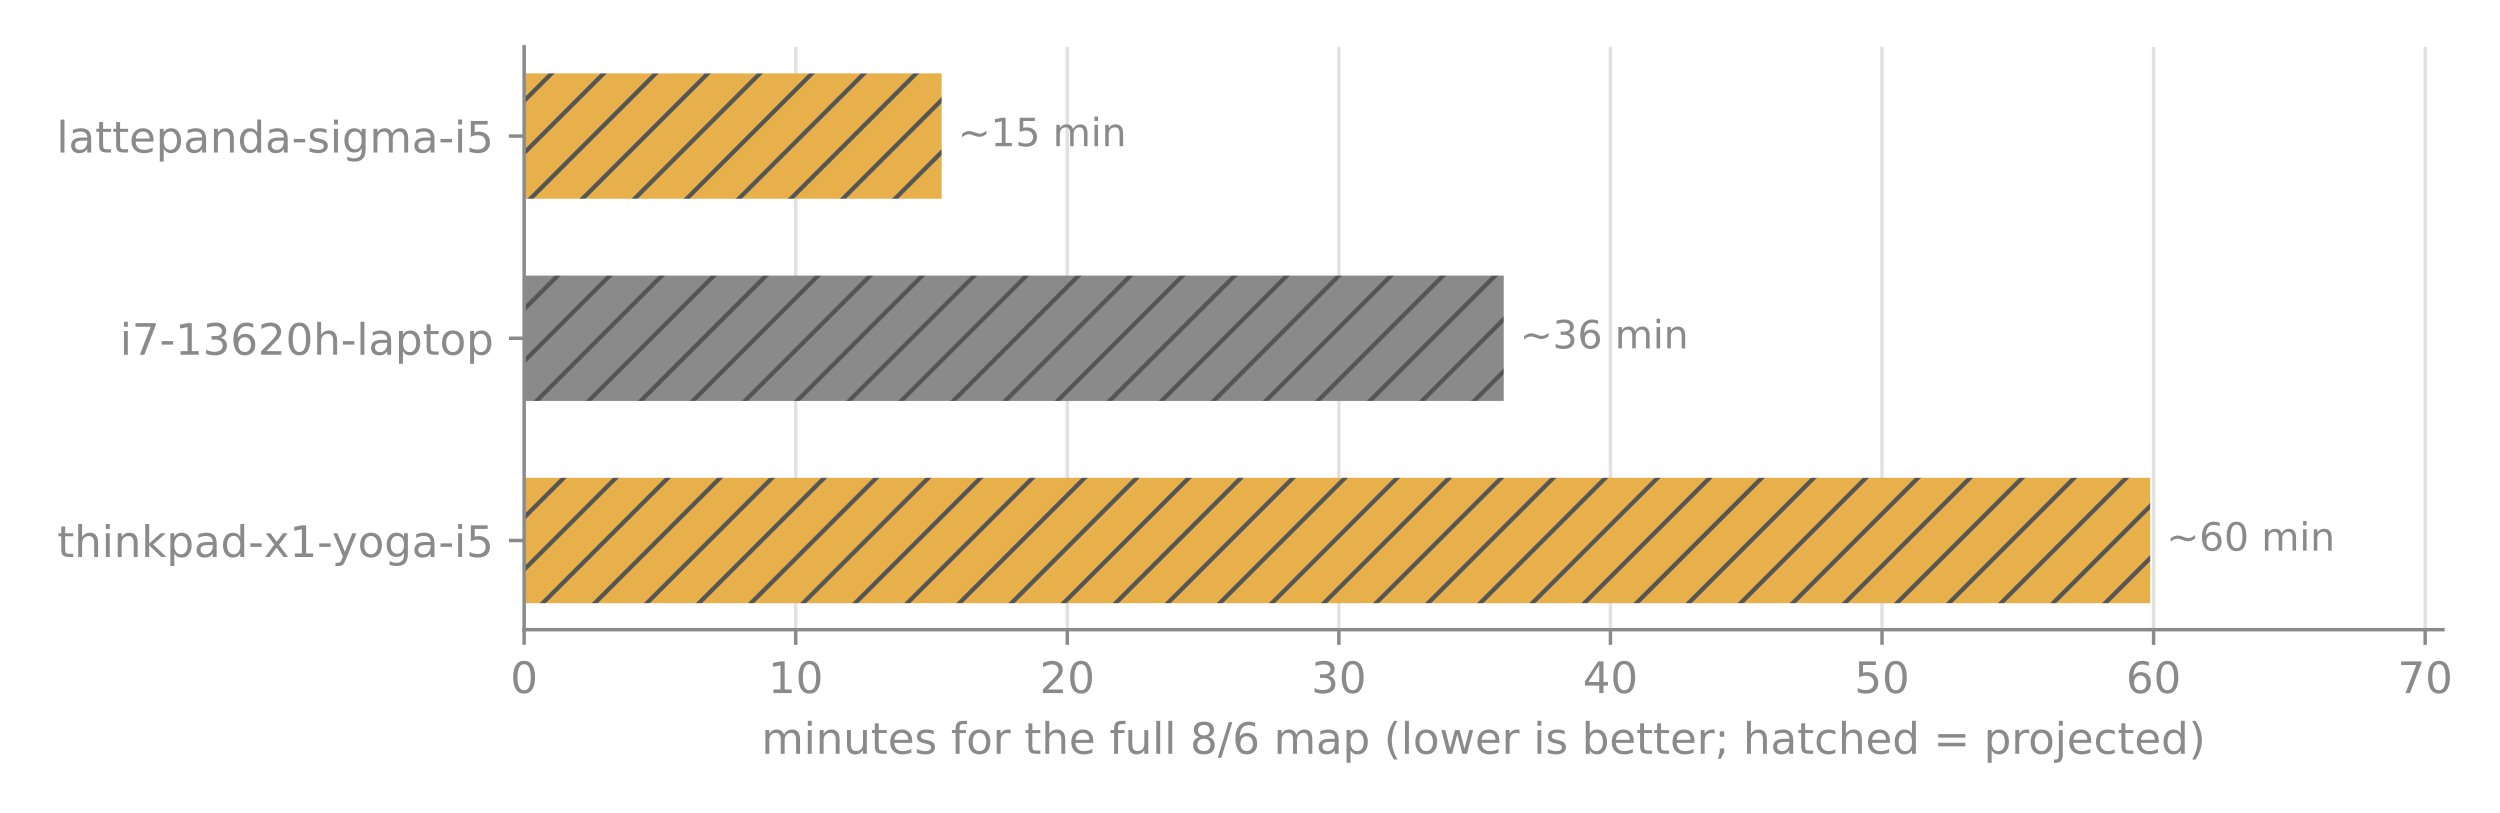
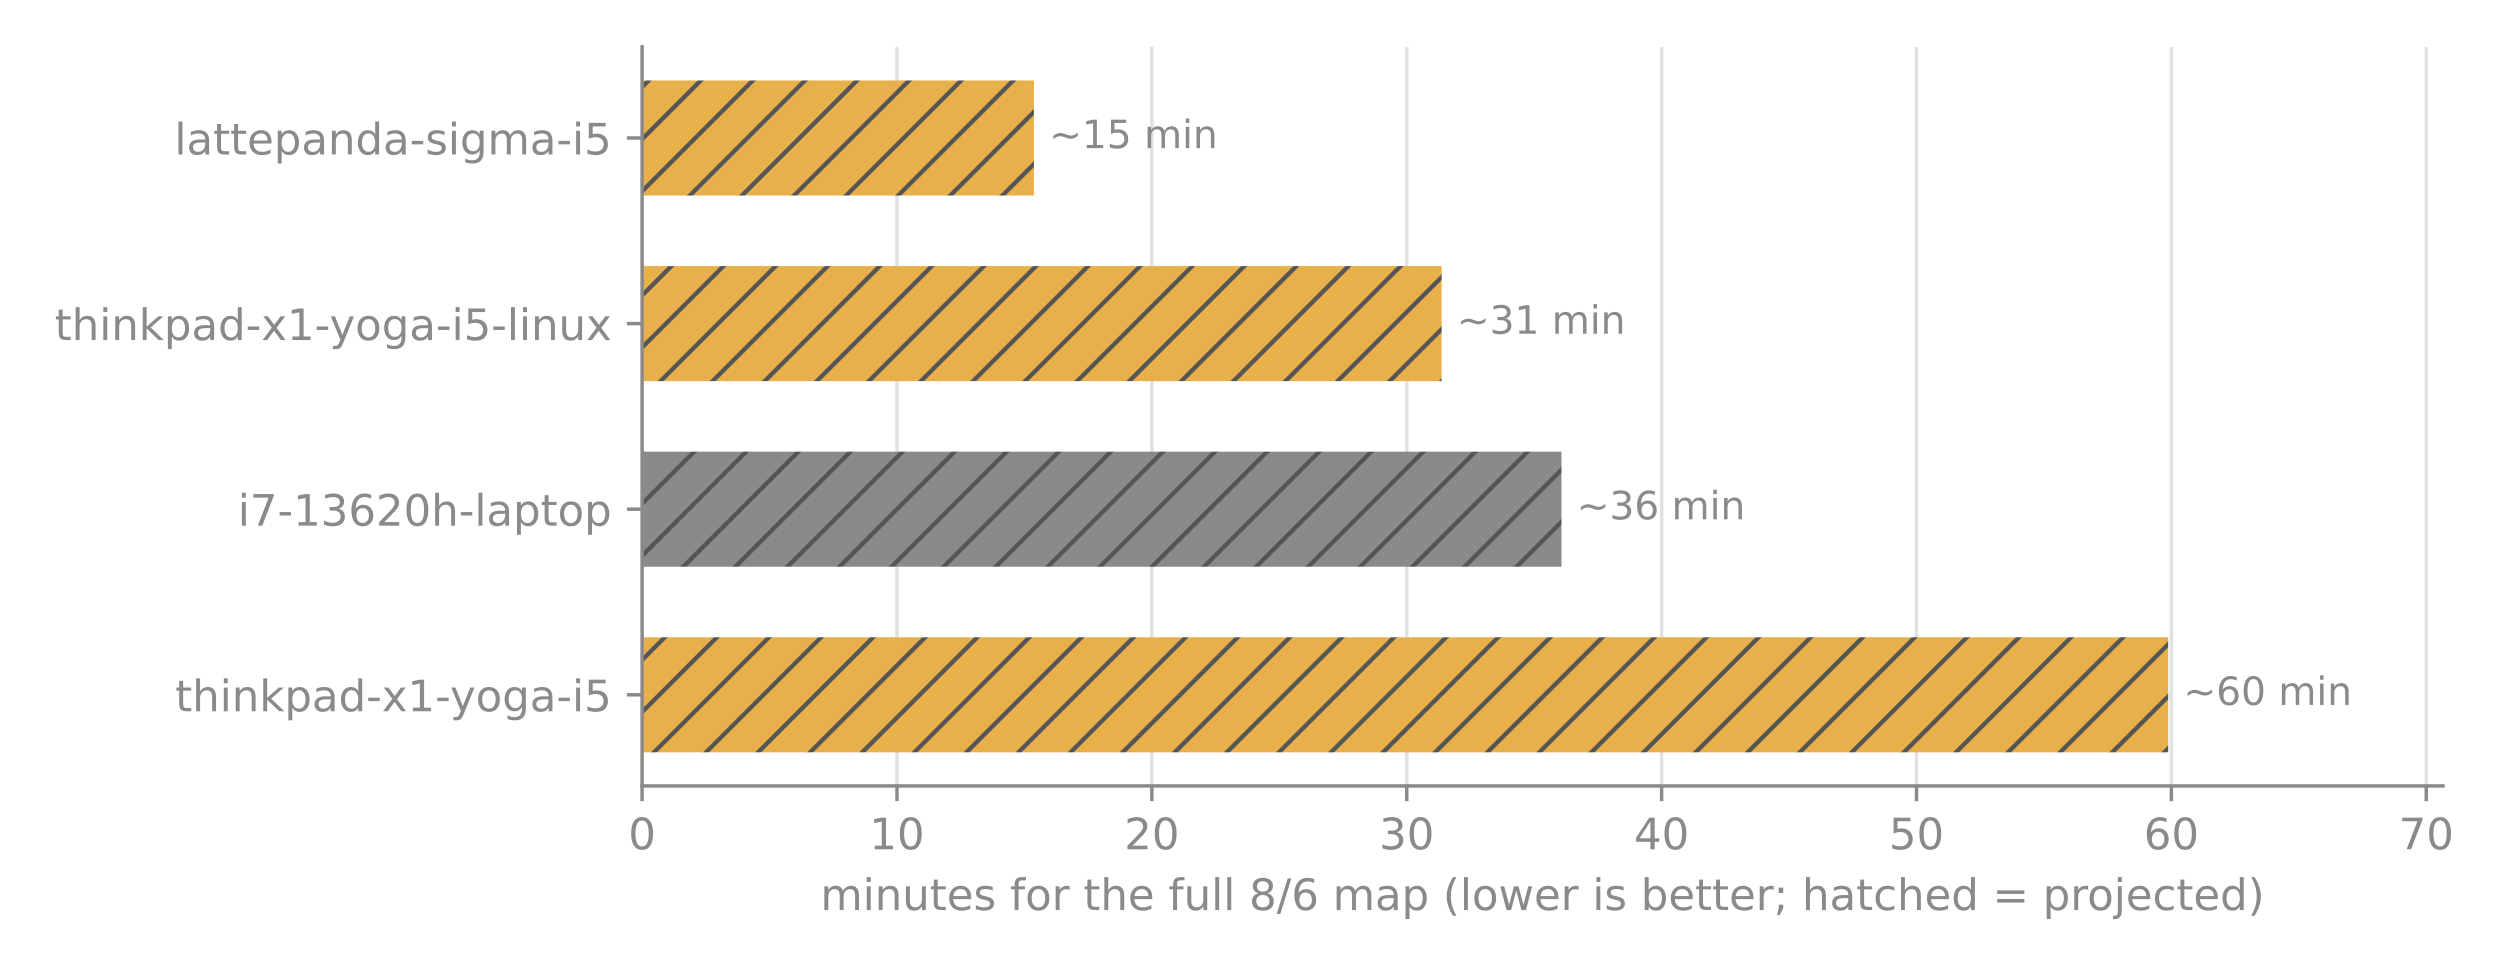
- <svg xmlns="http://www.w3.org/2000/svg" xmlns:xlink="http://www.w3.org/1999/xlink" width="576pt" height="187.2pt" viewBox="0 0 576 187.2" version="1.1">
+ <svg xmlns="http://www.w3.org/2000/svg" xmlns:xlink="http://www.w3.org/1999/xlink" width="576pt" height="223.2pt" viewBox="0 0 576 223.2" version="1.1">
  <defs>
    <style type="text/css">*{stroke-linejoin: round; stroke-linecap: butt}</style>
  </defs>
  <g id="figure_1">
    <g id="patch_1">
-       <path d="M 0 187.2  L 576 187.2  L 576 0  L 0 0  L 0 187.2  z " style="fill: none" />
+       <path d="M 0 223.2  L 576 223.2  L 576 0  L 0 0  L 0 223.2  z " style="fill: none" />
    </g>
    <g id="axes_1">
      <g id="patch_2">
-         <path d="M 120.76 145.078  L 562.849 145.078  L 562.849 10.8  L 120.76 10.8  L 120.76 145.078  z " style="fill: none" />
+         <path d="M 147.94 181.078  L 562.849 181.078  L 562.849 10.8  L 147.94 10.8  L 147.94 181.078  z " style="fill: none" />
      </g>
      <g id="matplotlib.axis_1">
        <g id="xtick_1">
          <g id="line2d_1">
-             <path d="M 120.76 145.078  L 120.76 10.8  " clip-path="url(#peb7537e856)" style="fill: none; stroke: #8a8a8a; stroke-opacity: 0.25; stroke-width: 0.8; stroke-linecap: square" />
+             <path d="M 147.94 181.078  L 147.94 10.8  " clip-path="url(#p9cf09edb08)" style="fill: none; stroke: #8a8a8a; stroke-opacity: 0.25; stroke-width: 0.8; stroke-linecap: square" />
          </g>
          <g id="line2d_2">
            <defs>
              <path id="md200e17246" d="M 0 0  L 0 3.5  " style="stroke: #8a8a8a; stroke-width: 0.8" />
            </defs>
            <g>
-               <use xlink:href="#md200e17246" x="120.76" y="145.078" style="fill: #8a8a8a; stroke: #8a8a8a; stroke-width: 0.8" />
+               <use xlink:href="#md200e17246" x="147.94" y="181.078" style="fill: #8a8a8a; stroke: #8a8a8a; stroke-width: 0.8" />
            </g>
          </g>
          <g id="text_1">
-             <g style="fill: #8a8a8a" transform="translate(117.5787 159.6753) scale(0.1 -0.1)">
+             <g style="fill: #8a8a8a" transform="translate(144.7587 195.6753) scale(0.1 -0.1)">
              <defs>
                <path id="DejaVuSans-13" d="M 2034 4250  Q 1547 4250 1301 3770  Q 1056 3291 1056 2328  Q 1056 1369 1301 889  Q 1547 409 2034 409  Q 2525 409 2770 889  Q 3016 1369 3016 2328  Q 3016 3291 2770 3770  Q 2525 4250 2034 4250  z M 2034 4750  Q 2819 4750 3233 4129  Q 3647 3509 3647 2328  Q 3647 1150 3233 529  Q 2819 -91 2034 -91  Q 1250 -91 836 529  Q 422 1150 422 2328  Q 422 3509 836 4129  Q 1250 4750 2034 4750  z " transform="scale(0.015625)" />
              </defs>
              <use xlink:href="#DejaVuSans-13" />
            </g>
          </g>
        </g>
        <g id="xtick_2">
          <g id="line2d_3">
-             <path d="M 183.331 145.078  L 183.331 10.8  " clip-path="url(#peb7537e856)" style="fill: none; stroke: #8a8a8a; stroke-opacity: 0.25; stroke-width: 0.8; stroke-linecap: square" />
+             <path d="M 206.664 181.078  L 206.664 10.8  " clip-path="url(#p9cf09edb08)" style="fill: none; stroke: #8a8a8a; stroke-opacity: 0.25; stroke-width: 0.8; stroke-linecap: square" />
          </g>
          <g id="line2d_4">
            <g>
-               <use xlink:href="#md200e17246" x="183.331" y="145.078" style="fill: #8a8a8a; stroke: #8a8a8a; stroke-width: 0.8" />
+               <use xlink:href="#md200e17246" x="206.664" y="181.078" style="fill: #8a8a8a; stroke: #8a8a8a; stroke-width: 0.8" />
            </g>
          </g>
          <g id="text_2">
-             <g style="fill: #8a8a8a" transform="translate(176.9689 159.6753) scale(0.1 -0.1)">
+             <g style="fill: #8a8a8a" transform="translate(200.302 195.6753) scale(0.1 -0.1)">
              <defs>
                <path id="DejaVuSans-14" d="M 794 531  L 1825 531  L 1825 4091  L 703 3866  L 703 4441  L 1819 4666  L 2450 4666  L 2450 531  L 3481 531  L 3481 0  L 794 0  L 794 531  z " transform="scale(0.015625)" />
              </defs>
              <use xlink:href="#DejaVuSans-14" />
              <use xlink:href="#DejaVuSans-13" transform="translate(63.625 0)" />
            </g>
          </g>
        </g>
        <g id="xtick_3">
          <g id="line2d_5">
-             <path d="M 245.903 145.078  L 245.903 10.8  " clip-path="url(#peb7537e856)" style="fill: none; stroke: #8a8a8a; stroke-opacity: 0.25; stroke-width: 0.8; stroke-linecap: square" />
+             <path d="M 265.389 181.078  L 265.389 10.8  " clip-path="url(#p9cf09edb08)" style="fill: none; stroke: #8a8a8a; stroke-opacity: 0.25; stroke-width: 0.8; stroke-linecap: square" />
          </g>
          <g id="line2d_6">
            <g>
-               <use xlink:href="#md200e17246" x="245.903" y="145.078" style="fill: #8a8a8a; stroke: #8a8a8a; stroke-width: 0.8" />
+               <use xlink:href="#md200e17246" x="265.389" y="181.078" style="fill: #8a8a8a; stroke: #8a8a8a; stroke-width: 0.8" />
            </g>
          </g>
          <g id="text_3">
-             <g style="fill: #8a8a8a" transform="translate(239.5403 159.6753) scale(0.1 -0.1)">
+             <g style="fill: #8a8a8a" transform="translate(259.0264 195.6753) scale(0.1 -0.1)">
              <defs>
                <path id="DejaVuSans-15" d="M 1228 531  L 3431 531  L 3431 0  L 469 0  L 469 531  Q 828 903 1448 1529  Q 2069 2156 2228 2338  Q 2531 2678 2651 2914  Q 2772 3150 2772 3378  Q 2772 3750 2511 3984  Q 2250 4219 1831 4219  Q 1534 4219 1204 4116  Q 875 4013 500 3803  L 500 4441  Q 881 4594 1212 4672  Q 1544 4750 1819 4750  Q 2544 4750 2975 4387  Q 3406 4025 3406 3419  Q 3406 3131 3298 2873  Q 3191 2616 2906 2266  Q 2828 2175 2409 1742  Q 1991 1309 1228 531  z " transform="scale(0.015625)" />
              </defs>
              <use xlink:href="#DejaVuSans-15" />
              <use xlink:href="#DejaVuSans-13" transform="translate(63.625 0)" />
            </g>
          </g>
        </g>
        <g id="xtick_4">
          <g id="line2d_7">
-             <path d="M 308.474 145.078  L 308.474 10.8  " clip-path="url(#peb7537e856)" style="fill: none; stroke: #8a8a8a; stroke-opacity: 0.25; stroke-width: 0.8; stroke-linecap: square" />
+             <path d="M 324.113 181.078  L 324.113 10.8  " clip-path="url(#p9cf09edb08)" style="fill: none; stroke: #8a8a8a; stroke-opacity: 0.25; stroke-width: 0.8; stroke-linecap: square" />
          </g>
          <g id="line2d_8">
            <g>
-               <use xlink:href="#md200e17246" x="308.474" y="145.078" style="fill: #8a8a8a; stroke: #8a8a8a; stroke-width: 0.8" />
+               <use xlink:href="#md200e17246" x="324.113" y="181.078" style="fill: #8a8a8a; stroke: #8a8a8a; stroke-width: 0.8" />
            </g>
          </g>
          <g id="text_4">
-             <g style="fill: #8a8a8a" transform="translate(302.1117 159.6753) scale(0.1 -0.1)">
+             <g style="fill: #8a8a8a" transform="translate(317.7509 195.6753) scale(0.1 -0.1)">
              <defs>
                <path id="DejaVuSans-16" d="M 2597 2516  Q 3050 2419 3304 2112  Q 3559 1806 3559 1356  Q 3559 666 3084 287  Q 2609 -91 1734 -91  Q 1441 -91 1130 -33  Q 819 25 488 141  L 488 750  Q 750 597 1062 519  Q 1375 441 1716 441  Q 2309 441 2620 675  Q 2931 909 2931 1356  Q 2931 1769 2642 2001  Q 2353 2234 1838 2234  L 1294 2234  L 1294 2753  L 1863 2753  Q 2328 2753 2575 2939  Q 2822 3125 2822 3475  Q 2822 3834 2567 4026  Q 2313 4219 1838 4219  Q 1578 4219 1281 4162  Q 984 4106 628 3988  L 628 4550  Q 988 4650 1302 4700  Q 1616 4750 1894 4750  Q 2613 4750 3031 4423  Q 3450 4097 3450 3541  Q 3450 3153 3228 2886  Q 3006 2619 2597 2516  z " transform="scale(0.015625)" />
              </defs>
              <use xlink:href="#DejaVuSans-16" />
              <use xlink:href="#DejaVuSans-13" transform="translate(63.625 0)" />
            </g>
          </g>
        </g>
        <g id="xtick_5">
          <g id="line2d_9">
-             <path d="M 371.046 145.078  L 371.046 10.8  " clip-path="url(#peb7537e856)" style="fill: none; stroke: #8a8a8a; stroke-opacity: 0.25; stroke-width: 0.8; stroke-linecap: square" />
+             <path d="M 382.838 181.078  L 382.838 10.8  " clip-path="url(#p9cf09edb08)" style="fill: none; stroke: #8a8a8a; stroke-opacity: 0.25; stroke-width: 0.8; stroke-linecap: square" />
          </g>
          <g id="line2d_10">
            <g>
-               <use xlink:href="#md200e17246" x="371.046" y="145.078" style="fill: #8a8a8a; stroke: #8a8a8a; stroke-width: 0.8" />
+               <use xlink:href="#md200e17246" x="382.838" y="181.078" style="fill: #8a8a8a; stroke: #8a8a8a; stroke-width: 0.8" />
            </g>
          </g>
          <g id="text_5">
-             <g style="fill: #8a8a8a" transform="translate(364.6831 159.6753) scale(0.1 -0.1)">
+             <g style="fill: #8a8a8a" transform="translate(376.4754 195.6753) scale(0.1 -0.1)">
              <defs>
                <path id="DejaVuSans-17" d="M 2419 4116  L 825 1625  L 2419 1625  L 2419 4116  z M 2253 4666  L 3047 4666  L 3047 1625  L 3713 1625  L 3713 1100  L 3047 1100  L 3047 0  L 2419 0  L 2419 1100  L 313 1100  L 313 1709  L 2253 4666  z " transform="scale(0.015625)" />
              </defs>
              <use xlink:href="#DejaVuSans-17" />
              <use xlink:href="#DejaVuSans-13" transform="translate(63.625 0)" />
            </g>
          </g>
        </g>
        <g id="xtick_6">
          <g id="line2d_11">
-             <path d="M 433.617 145.078  L 433.617 10.8  " clip-path="url(#peb7537e856)" style="fill: none; stroke: #8a8a8a; stroke-opacity: 0.25; stroke-width: 0.8; stroke-linecap: square" />
+             <path d="M 441.562 181.078  L 441.562 10.8  " clip-path="url(#p9cf09edb08)" style="fill: none; stroke: #8a8a8a; stroke-opacity: 0.25; stroke-width: 0.8; stroke-linecap: square" />
          </g>
          <g id="line2d_12">
            <g>
-               <use xlink:href="#md200e17246" x="433.617" y="145.078" style="fill: #8a8a8a; stroke: #8a8a8a; stroke-width: 0.8" />
+               <use xlink:href="#md200e17246" x="441.562" y="181.078" style="fill: #8a8a8a; stroke: #8a8a8a; stroke-width: 0.8" />
            </g>
          </g>
          <g id="text_6">
-             <g style="fill: #8a8a8a" transform="translate(427.2546 159.6753) scale(0.1 -0.1)">
+             <g style="fill: #8a8a8a" transform="translate(435.1998 195.6753) scale(0.1 -0.1)">
              <defs>
                <path id="DejaVuSans-18" d="M 691 4666  L 3169 4666  L 3169 4134  L 1269 4134  L 1269 2991  Q 1406 3038 1543 3061  Q 1681 3084 1819 3084  Q 2600 3084 3056 2656  Q 3513 2228 3513 1497  Q 3513 744 3044 326  Q 2575 -91 1722 -91  Q 1428 -91 1123 -41  Q 819 9 494 109  L 494 744  Q 775 591 1075 516  Q 1375 441 1709 441  Q 2250 441 2565 725  Q 2881 1009 2881 1497  Q 2881 1984 2565 2268  Q 2250 2553 1709 2553  Q 1456 2553 1204 2497  Q 953 2441 691 2322  L 691 4666  z " transform="scale(0.015625)" />
              </defs>
              <use xlink:href="#DejaVuSans-18" />
              <use xlink:href="#DejaVuSans-13" transform="translate(63.625 0)" />
            </g>
          </g>
        </g>
        <g id="xtick_7">
          <g id="line2d_13">
-             <path d="M 496.188 145.078  L 496.188 10.8  " clip-path="url(#peb7537e856)" style="fill: none; stroke: #8a8a8a; stroke-opacity: 0.25; stroke-width: 0.8; stroke-linecap: square" />
+             <path d="M 500.287 181.078  L 500.287 10.8  " clip-path="url(#p9cf09edb08)" style="fill: none; stroke: #8a8a8a; stroke-opacity: 0.25; stroke-width: 0.8; stroke-linecap: square" />
          </g>
          <g id="line2d_14">
            <g>
-               <use xlink:href="#md200e17246" x="496.188" y="145.078" style="fill: #8a8a8a; stroke: #8a8a8a; stroke-width: 0.8" />
+               <use xlink:href="#md200e17246" x="500.287" y="181.078" style="fill: #8a8a8a; stroke: #8a8a8a; stroke-width: 0.8" />
            </g>
          </g>
          <g id="text_7">
-             <g style="fill: #8a8a8a" transform="translate(489.826 159.6753) scale(0.1 -0.1)">
+             <g style="fill: #8a8a8a" transform="translate(493.9243 195.6753) scale(0.1 -0.1)">
              <defs>
                <path id="DejaVuSans-19" d="M 2113 2584  Q 1688 2584 1439 2293  Q 1191 2003 1191 1497  Q 1191 994 1439 701  Q 1688 409 2113 409  Q 2538 409 2786 701  Q 3034 994 3034 1497  Q 3034 2003 2786 2293  Q 2538 2584 2113 2584  z M 3366 4563  L 3366 3988  Q 3128 4100 2886 4159  Q 2644 4219 2406 4219  Q 1781 4219 1451 3797  Q 1122 3375 1075 2522  Q 1259 2794 1537 2939  Q 1816 3084 2150 3084  Q 2853 3084 3261 2657  Q 3669 2231 3669 1497  Q 3669 778 3244 343  Q 2819 -91 2113 -91  Q 1303 -91 875 529  Q 447 1150 447 2328  Q 447 3434 972 4092  Q 1497 4750 2381 4750  Q 2619 4750 2861 4703  Q 3103 4656 3366 4563  z " transform="scale(0.015625)" />
              </defs>
              <use xlink:href="#DejaVuSans-19" />
              <use xlink:href="#DejaVuSans-13" transform="translate(63.625 0)" />
            </g>
          </g>
        </g>
        <g id="xtick_8">
          <g id="line2d_15">
-             <path d="M 558.76 145.078  L 558.76 10.8  " clip-path="url(#peb7537e856)" style="fill: none; stroke: #8a8a8a; stroke-opacity: 0.25; stroke-width: 0.8; stroke-linecap: square" />
+             <path d="M 559.011 181.078  L 559.011 10.8  " clip-path="url(#p9cf09edb08)" style="fill: none; stroke: #8a8a8a; stroke-opacity: 0.25; stroke-width: 0.8; stroke-linecap: square" />
          </g>
          <g id="line2d_16">
            <g>
-               <use xlink:href="#md200e17246" x="558.76" y="145.078" style="fill: #8a8a8a; stroke: #8a8a8a; stroke-width: 0.8" />
+               <use xlink:href="#md200e17246" x="559.011" y="181.078" style="fill: #8a8a8a; stroke: #8a8a8a; stroke-width: 0.8" />
            </g>
          </g>
          <g id="text_8">
-             <g style="fill: #8a8a8a" transform="translate(552.3974 159.6753) scale(0.1 -0.1)">
+             <g style="fill: #8a8a8a" transform="translate(552.6488 195.6753) scale(0.1 -0.1)">
              <defs>
                <path id="DejaVuSans-1a" d="M 525 4666  L 3525 4666  L 3525 4397  L 1831 0  L 1172 0  L 2766 4134  L 525 4134  L 525 4666  z " transform="scale(0.015625)" />
              </defs>
              <use xlink:href="#DejaVuSans-1a" />
              <use xlink:href="#DejaVuSans-13" transform="translate(63.625 0)" />
            </g>
          </g>
        </g>
        <g id="text_9">
-           <g style="fill: #8a8a8a" transform="translate(175.4348 173.6761) scale(0.1 -0.1)">
+           <g style="fill: #8a8a8a" transform="translate(189.0248 209.6761) scale(0.1 -0.1)">
            <defs>
              <path id="DejaVuSans-50" d="M 3328 2828  Q 3544 3216 3844 3400  Q 4144 3584 4550 3584  Q 5097 3584 5394 3201  Q 5691 2819 5691 2113  L 5691 0  L 5113 0  L 5113 2094  Q 5113 2597 4934 2840  Q 4756 3084 4391 3084  Q 3944 3084 3684 2787  Q 3425 2491 3425 1978  L 3425 0  L 2847 0  L 2847 2094  Q 2847 2600 2669 2842  Q 2491 3084 2119 3084  Q 1678 3084 1418 2786  Q 1159 2488 1159 1978  L 1159 0  L 581 0  L 581 3500  L 1159 3500  L 1159 2956  Q 1356 3278 1631 3431  Q 1906 3584 2284 3584  Q 2666 3584 2933 3390  Q 3200 3197 3328 2828  z " transform="scale(0.015625)" />
              <path id="DejaVuSans-4c" d="M 603 3500  L 1178 3500  L 1178 0  L 603 0  L 603 3500  z M 603 4863  L 1178 4863  L 1178 4134  L 603 4134  L 603 4863  z " transform="scale(0.015625)" />
              <path id="DejaVuSans-51" d="M 3513 2113  L 3513 0  L 2938 0  L 2938 2094  Q 2938 2591 2744 2837  Q 2550 3084 2163 3084  Q 1697 3084 1428 2787  Q 1159 2491 1159 1978  L 1159 0  L 581 0  L 581 3500  L 1159 3500  L 1159 2956  Q 1366 3272 1645 3428  Q 1925 3584 2291 3584  Q 2894 3584 3203 3211  Q 3513 2838 3513 2113  z " transform="scale(0.015625)" />
              <path id="DejaVuSans-58" d="M 544 1381  L 544 3500  L 1119 3500  L 1119 1403  Q 1119 906 1312 657  Q 1506 409 1894 409  Q 2359 409 2629 706  Q 2900 1003 2900 1516  L 2900 3500  L 3475 3500  L 3475 0  L 2900 0  L 2900 538  Q 2691 219 2414 64  Q 2138 -91 1772 -91  Q 1169 -91 856 284  Q 544 659 544 1381  z M 1991 3584  L 1991 3584  z " transform="scale(0.015625)" />
              <path id="DejaVuSans-57" d="M 1172 4494  L 1172 3500  L 2356 3500  L 2356 3053  L 1172 3053  L 1172 1153  Q 1172 725 1289 603  Q 1406 481 1766 481  L 2356 481  L 2356 0  L 1766 0  Q 1100 0 847 248  Q 594 497 594 1153  L 594 3053  L 172 3053  L 172 3500  L 594 3500  L 594 4494  L 1172 4494  z " transform="scale(0.015625)" />
              <path id="DejaVuSans-48" d="M 3597 1894  L 3597 1613  L 953 1613  Q 991 1019 1311 708  Q 1631 397 2203 397  Q 2534 397 2845 478  Q 3156 559 3463 722  L 3463 178  Q 3153 47 2828 -22  Q 2503 -91 2169 -91  Q 1331 -91 842 396  Q 353 884 353 1716  Q 353 2575 817 3079  Q 1281 3584 2069 3584  Q 2775 3584 3186 3129  Q 3597 2675 3597 1894  z M 3022 2063  Q 3016 2534 2758 2815  Q 2500 3097 2075 3097  Q 1594 3097 1305 2825  Q 1016 2553 972 2059  L 3022 2063  z " transform="scale(0.015625)" />
              <path id="DejaVuSans-56" d="M 2834 3397  L 2834 2853  Q 2591 2978 2328 3040  Q 2066 3103 1784 3103  Q 1356 3103 1142 2972  Q 928 2841 928 2578  Q 928 2378 1081 2264  Q 1234 2150 1697 2047  L 1894 2003  Q 2506 1872 2764 1633  Q 3022 1394 3022 966  Q 3022 478 2636 193  Q 2250 -91 1575 -91  Q 1294 -91 989 -36  Q 684 19 347 128  L 347 722  Q 666 556 975 473  Q 1284 391 1588 391  Q 1994 391 2212 530  Q 2431 669 2431 922  Q 2431 1156 2273 1281  Q 2116 1406 1581 1522  L 1381 1569  Q 847 1681 609 1914  Q 372 2147 372 2553  Q 372 3047 722 3315  Q 1072 3584 1716 3584  Q 2034 3584 2315 3537  Q 2597 3491 2834 3397  z " transform="scale(0.015625)" />
              <path id="DejaVuSans-3" transform="scale(0.015625)" />
              <path id="DejaVuSans-49" d="M 2375 4863  L 2375 4384  L 1825 4384  Q 1516 4384 1395 4259  Q 1275 4134 1275 3809  L 1275 3500  L 2222 3500  L 2222 3053  L 1275 3053  L 1275 0  L 697 0  L 697 3053  L 147 3053  L 147 3500  L 697 3500  L 697 3744  Q 697 4328 969 4595  Q 1241 4863 1831 4863  L 2375 4863  z " transform="scale(0.015625)" />
              <path id="DejaVuSans-52" d="M 1959 3097  Q 1497 3097 1228 2736  Q 959 2375 959 1747  Q 959 1119 1226 758  Q 1494 397 1959 397  Q 2419 397 2687 759  Q 2956 1122 2956 1747  Q 2956 2369 2687 2733  Q 2419 3097 1959 3097  z M 1959 3584  Q 2709 3584 3137 3096  Q 3566 2609 3566 1747  Q 3566 888 3137 398  Q 2709 -91 1959 -91  Q 1206 -91 779 398  Q 353 888 353 1747  Q 353 2609 779 3096  Q 1206 3584 1959 3584  z " transform="scale(0.015625)" />
              <path id="DejaVuSans-55" d="M 2631 2963  Q 2534 3019 2420 3045  Q 2306 3072 2169 3072  Q 1681 3072 1420 2755  Q 1159 2438 1159 1844  L 1159 0  L 581 0  L 581 3500  L 1159 3500  L 1159 2956  Q 1341 3275 1631 3429  Q 1922 3584 2338 3584  Q 2397 3584 2469 3576  Q 2541 3569 2628 3553  L 2631 2963  z " transform="scale(0.015625)" />
              <path id="DejaVuSans-4b" d="M 3513 2113  L 3513 0  L 2938 0  L 2938 2094  Q 2938 2591 2744 2837  Q 2550 3084 2163 3084  Q 1697 3084 1428 2787  Q 1159 2491 1159 1978  L 1159 0  L 581 0  L 581 4863  L 1159 4863  L 1159 2956  Q 1366 3272 1645 3428  Q 1925 3584 2291 3584  Q 2894 3584 3203 3211  Q 3513 2838 3513 2113  z " transform="scale(0.015625)" />
              <path id="DejaVuSans-4f" d="M 603 4863  L 1178 4863  L 1178 0  L 603 0  L 603 4863  z " transform="scale(0.015625)" />
              <path id="DejaVuSans-1b" d="M 2034 2216  Q 1584 2216 1326 1975  Q 1069 1734 1069 1313  Q 1069 891 1326 650  Q 1584 409 2034 409  Q 2484 409 2743 651  Q 3003 894 3003 1313  Q 3003 1734 2745 1975  Q 2488 2216 2034 2216  z M 1403 2484  Q 997 2584 770 2862  Q 544 3141 544 3541  Q 544 4100 942 4425  Q 1341 4750 2034 4750  Q 2731 4750 3128 4425  Q 3525 4100 3525 3541  Q 3525 3141 3298 2862  Q 3072 2584 2669 2484  Q 3125 2378 3379 2068  Q 3634 1759 3634 1313  Q 3634 634 3220 271  Q 2806 -91 2034 -91  Q 1263 -91 848 271  Q 434 634 434 1313  Q 434 1759 690 2068  Q 947 2378 1403 2484  z M 1172 3481  Q 1172 3119 1398 2916  Q 1625 2713 2034 2713  Q 2441 2713 2670 2916  Q 2900 3119 2900 3481  Q 2900 3844 2670 4047  Q 2441 4250 2034 4250  Q 1625 4250 1398 4047  Q 1172 3844 1172 3481  z " transform="scale(0.015625)" />
              <path id="DejaVuSans-12" d="M 1625 4666  L 2156 4666  L 531 -594  L 0 -594  L 1625 4666  z " transform="scale(0.015625)" />
              <path id="DejaVuSans-44" d="M 2194 1759  Q 1497 1759 1228 1600  Q 959 1441 959 1056  Q 959 750 1161 570  Q 1363 391 1709 391  Q 2188 391 2477 730  Q 2766 1069 2766 1631  L 2766 1759  L 2194 1759  z M 3341 1997  L 3341 0  L 2766 0  L 2766 531  Q 2569 213 2275 61  Q 1981 -91 1556 -91  Q 1019 -91 701 211  Q 384 513 384 1019  Q 384 1609 779 1909  Q 1175 2209 1959 2209  L 2766 2209  L 2766 2266  Q 2766 2663 2505 2880  Q 2244 3097 1772 3097  Q 1472 3097 1187 3025  Q 903 2953 641 2809  L 641 3341  Q 956 3463 1253 3523  Q 1550 3584 1831 3584  Q 2591 3584 2966 3190  Q 3341 2797 3341 1997  z " transform="scale(0.015625)" />
              <path id="DejaVuSans-53" d="M 1159 525  L 1159 -1331  L 581 -1331  L 581 3500  L 1159 3500  L 1159 2969  Q 1341 3281 1617 3432  Q 1894 3584 2278 3584  Q 2916 3584 3314 3078  Q 3713 2572 3713 1747  Q 3713 922 3314 415  Q 2916 -91 2278 -91  Q 1894 -91 1617 61  Q 1341 213 1159 525  z M 3116 1747  Q 3116 2381 2855 2742  Q 2594 3103 2138 3103  Q 1681 3103 1420 2742  Q 1159 2381 1159 1747  Q 1159 1113 1420 752  Q 1681 391 2138 391  Q 2594 391 2855 752  Q 3116 1113 3116 1747  z " transform="scale(0.015625)" />
              <path id="DejaVuSans-b" d="M 1984 4856  Q 1566 4138 1362 3434  Q 1159 2731 1159 2009  Q 1159 1288 1364 580  Q 1569 -128 1984 -844  L 1484 -844  Q 1016 -109 783 600  Q 550 1309 550 2009  Q 550 2706 781 3412  Q 1013 4119 1484 4856  L 1984 4856  z " transform="scale(0.015625)" />
              <path id="DejaVuSans-5a" d="M 269 3500  L 844 3500  L 1563 769  L 2278 3500  L 2956 3500  L 3675 769  L 4391 3500  L 4966 3500  L 4050 0  L 3372 0  L 2619 2869  L 1863 0  L 1184 0  L 269 3500  z " transform="scale(0.015625)" />
              <path id="DejaVuSans-45" d="M 3116 1747  Q 3116 2381 2855 2742  Q 2594 3103 2138 3103  Q 1681 3103 1420 2742  Q 1159 2381 1159 1747  Q 1159 1113 1420 752  Q 1681 391 2138 391  Q 2594 391 2855 752  Q 3116 1113 3116 1747  z M 1159 2969  Q 1341 3281 1617 3432  Q 1894 3584 2278 3584  Q 2916 3584 3314 3078  Q 3713 2572 3713 1747  Q 3713 922 3314 415  Q 2916 -91 2278 -91  Q 1894 -91 1617 61  Q 1341 213 1159 525  L 1159 0  L 581 0  L 581 4863  L 1159 4863  L 1159 2969  z " transform="scale(0.015625)" />
              <path id="DejaVuSans-1e" d="M 750 3309  L 1409 3309  L 1409 2516  L 750 2516  L 750 3309  z M 750 794  L 1409 794  L 1409 256  L 897 -744  L 494 -744  L 750 256  L 750 794  z " transform="scale(0.015625)" />
              <path id="DejaVuSans-46" d="M 3122 3366  L 3122 2828  Q 2878 2963 2633 3030  Q 2388 3097 2138 3097  Q 1578 3097 1268 2742  Q 959 2388 959 1747  Q 959 1106 1268 751  Q 1578 397 2138 397  Q 2388 397 2633 464  Q 2878 531 3122 666  L 3122 134  Q 2881 22 2623 -34  Q 2366 -91 2075 -91  Q 1284 -91 818 406  Q 353 903 353 1747  Q 353 2603 823 3093  Q 1294 3584 2113 3584  Q 2378 3584 2631 3529  Q 2884 3475 3122 3366  z " transform="scale(0.015625)" />
              <path id="DejaVuSans-47" d="M 2906 2969  L 2906 4863  L 3481 4863  L 3481 0  L 2906 0  L 2906 525  Q 2725 213 2448 61  Q 2172 -91 1784 -91  Q 1150 -91 751 415  Q 353 922 353 1747  Q 353 2572 751 3078  Q 1150 3584 1784 3584  Q 2172 3584 2448 3432  Q 2725 3281 2906 2969  z M 947 1747  Q 947 1113 1208 752  Q 1469 391 1925 391  Q 2381 391 2643 752  Q 2906 1113 2906 1747  Q 2906 2381 2643 2742  Q 2381 3103 1925 3103  Q 1469 3103 1208 2742  Q 947 2381 947 1747  z " transform="scale(0.015625)" />
              <path id="DejaVuSans-20" d="M 678 2906  L 4684 2906  L 4684 2381  L 678 2381  L 678 2906  z M 678 1631  L 4684 1631  L 4684 1100  L 678 1100  L 678 1631  z " transform="scale(0.015625)" />
              <path id="DejaVuSans-4d" d="M 603 3500  L 1178 3500  L 1178 -63  Q 1178 -731 923 -1031  Q 669 -1331 103 -1331  L -116 -1331  L -116 -844  L 38 -844  Q 366 -844 484 -692  Q 603 -541 603 -63  L 603 3500  z M 603 4863  L 1178 4863  L 1178 4134  L 603 4134  L 603 4863  z " transform="scale(0.015625)" />
              <path id="DejaVuSans-c" d="M 513 4856  L 1013 4856  Q 1481 4119 1714 3412  Q 1947 2706 1947 2009  Q 1947 1309 1714 600  Q 1481 -109 1013 -844  L 513 -844  Q 928 -128 1133 580  Q 1338 1288 1338 2009  Q 1338 2731 1133 3434  Q 928 4138 513 4856  z " transform="scale(0.015625)" />
            </defs>
            <use xlink:href="#DejaVuSans-50" />
            <use xlink:href="#DejaVuSans-4c" transform="translate(97.40625 0)" />
            <use xlink:href="#DejaVuSans-51" transform="translate(125.1875 0)" />
            <use xlink:href="#DejaVuSans-58" transform="translate(188.5625 0)" />
            <use xlink:href="#DejaVuSans-57" transform="translate(251.9375 0)" />
            <use xlink:href="#DejaVuSans-48" transform="translate(291.1406 0)" />
            <use xlink:href="#DejaVuSans-56" transform="translate(352.6719 0)" />
            <use xlink:href="#DejaVuSans-3" transform="translate(404.7656 0)" />
            <use xlink:href="#DejaVuSans-49" transform="translate(436.5469 0)" />
            <use xlink:href="#DejaVuSans-52" transform="translate(471.75 0)" />
            <use xlink:href="#DejaVuSans-55" transform="translate(532.9375 0)" />
            <use xlink:href="#DejaVuSans-3" transform="translate(574.0469 0)" />
            <use xlink:href="#DejaVuSans-57" transform="translate(605.8281 0)" />
            <use xlink:href="#DejaVuSans-4b" transform="translate(645.0312 0)" />
            <use xlink:href="#DejaVuSans-48" transform="translate(708.4062 0)" />
            <use xlink:href="#DejaVuSans-3" transform="translate(769.9375 0)" />
            <use xlink:href="#DejaVuSans-49" transform="translate(801.7188 0)" />
            <use xlink:href="#DejaVuSans-58" transform="translate(836.9219 0)" />
            <use xlink:href="#DejaVuSans-4f" transform="translate(900.2969 0)" />
            <use xlink:href="#DejaVuSans-4f" transform="translate(928.0781 0)" />
            <use xlink:href="#DejaVuSans-3" transform="translate(955.8594 0)" />
            <use xlink:href="#DejaVuSans-1b" transform="translate(987.6406 0)" />
            <use xlink:href="#DejaVuSans-12" transform="translate(1051.266 0)" />
            <use xlink:href="#DejaVuSans-19" transform="translate(1084.953 0)" />
            <use xlink:href="#DejaVuSans-3" transform="translate(1148.578 0)" />
            <use xlink:href="#DejaVuSans-50" transform="translate(1180.359 0)" />
            <use xlink:href="#DejaVuSans-44" transform="translate(1277.766 0)" />
            <use xlink:href="#DejaVuSans-53" transform="translate(1339.047 0)" />
            <use xlink:href="#DejaVuSans-3" transform="translate(1402.531 0)" />
            <use xlink:href="#DejaVuSans-b" transform="translate(1434.312 0)" />
            <use xlink:href="#DejaVuSans-4f" transform="translate(1473.328 0)" />
            <use xlink:href="#DejaVuSans-52" transform="translate(1501.109 0)" />
            <use xlink:href="#DejaVuSans-5a" transform="translate(1562.297 0)" />
            <use xlink:href="#DejaVuSans-48" transform="translate(1644.078 0)" />
            <use xlink:href="#DejaVuSans-55" transform="translate(1705.609 0)" />
            <use xlink:href="#DejaVuSans-3" transform="translate(1746.719 0)" />
            <use xlink:href="#DejaVuSans-4c" transform="translate(1778.5 0)" />
            <use xlink:href="#DejaVuSans-56" transform="translate(1806.281 0)" />
            <use xlink:href="#DejaVuSans-3" transform="translate(1858.375 0)" />
            <use xlink:href="#DejaVuSans-45" transform="translate(1890.156 0)" />
            <use xlink:href="#DejaVuSans-48" transform="translate(1953.641 0)" />
            <use xlink:href="#DejaVuSans-57" transform="translate(2015.172 0)" />
            <use xlink:href="#DejaVuSans-57" transform="translate(2054.375 0)" />
            <use xlink:href="#DejaVuSans-48" transform="translate(2093.578 0)" />
            <use xlink:href="#DejaVuSans-55" transform="translate(2155.109 0)" />
            <use xlink:href="#DejaVuSans-1e" transform="translate(2196.219 0)" />
            <use xlink:href="#DejaVuSans-3" transform="translate(2229.906 0)" />
            <use xlink:href="#DejaVuSans-4b" transform="translate(2261.688 0)" />
            <use xlink:href="#DejaVuSans-44" transform="translate(2325.062 0)" />
            <use xlink:href="#DejaVuSans-57" transform="translate(2386.344 0)" />
            <use xlink:href="#DejaVuSans-46" transform="translate(2425.547 0)" />
            <use xlink:href="#DejaVuSans-4b" transform="translate(2480.531 0)" />
            <use xlink:href="#DejaVuSans-48" transform="translate(2543.906 0)" />
            <use xlink:href="#DejaVuSans-47" transform="translate(2605.438 0)" />
            <use xlink:href="#DejaVuSans-3" transform="translate(2668.922 0)" />
            <use xlink:href="#DejaVuSans-20" transform="translate(2700.703 0)" />
            <use xlink:href="#DejaVuSans-3" transform="translate(2784.5 0)" />
            <use xlink:href="#DejaVuSans-53" transform="translate(2816.281 0)" />
            <use xlink:href="#DejaVuSans-55" transform="translate(2879.766 0)" />
            <use xlink:href="#DejaVuSans-52" transform="translate(2918.672 0)" />
            <use xlink:href="#DejaVuSans-4d" transform="translate(2979.859 0)" />
            <use xlink:href="#DejaVuSans-48" transform="translate(3007.641 0)" />
            <use xlink:href="#DejaVuSans-46" transform="translate(3069.172 0)" />
            <use xlink:href="#DejaVuSans-57" transform="translate(3124.156 0)" />
            <use xlink:href="#DejaVuSans-48" transform="translate(3163.359 0)" />
            <use xlink:href="#DejaVuSans-47" transform="translate(3224.891 0)" />
            <use xlink:href="#DejaVuSans-c" transform="translate(3288.375 0)" />
          </g>
        </g>
      </g>
      <g id="matplotlib.axis_2">
        <g id="ytick_1">
          <g id="line2d_17">
            <defs>
              <path id="m51747a587b" d="M 0 0  L -3.5 0  " style="stroke: #8a8a8a; stroke-width: 0.8" />
            </defs>
            <g>
-               <use xlink:href="#m51747a587b" x="120.76" y="31.347" style="fill: #8a8a8a; stroke: #8a8a8a; stroke-width: 0.8" />
+               <use xlink:href="#m51747a587b" x="147.94" y="31.796" style="fill: #8a8a8a; stroke: #8a8a8a; stroke-width: 0.8" />
            </g>
          </g>
          <g id="text_10">
-             <g style="fill: #8a8a8a" transform="translate(13.00844 35.14622) scale(0.1 -0.1)">
+             <g style="fill: #8a8a8a" transform="translate(40.18844 35.59528) scale(0.1 -0.1)">
              <defs>
                <path id="DejaVuSans-10" d="M 313 2009  L 1997 2009  L 1997 1497  L 313 1497  L 313 2009  z " transform="scale(0.015625)" />
                <path id="DejaVuSans-4a" d="M 2906 1791  Q 2906 2416 2648 2759  Q 2391 3103 1925 3103  Q 1463 3103 1205 2759  Q 947 2416 947 1791  Q 947 1169 1205 825  Q 1463 481 1925 481  Q 2391 481 2648 825  Q 2906 1169 2906 1791  z M 3481 434  Q 3481 -459 3084 -895  Q 2688 -1331 1869 -1331  Q 1566 -1331 1297 -1286  Q 1028 -1241 775 -1147  L 775 -588  Q 1028 -725 1275 -790  Q 1522 -856 1778 -856  Q 2344 -856 2625 -561  Q 2906 -266 2906 331  L 2906 616  Q 2728 306 2450 153  Q 2172 0 1784 0  Q 1141 0 747 490  Q 353 981 353 1791  Q 353 2603 747 3093  Q 1141 3584 1784 3584  Q 2172 3584 2450 3431  Q 2728 3278 2906 2969  L 2906 3500  L 3481 3500  L 3481 434  z " transform="scale(0.015625)" />
              </defs>
              <use xlink:href="#DejaVuSans-4f" />
              <use xlink:href="#DejaVuSans-44" transform="translate(27.78125 0)" />
              <use xlink:href="#DejaVuSans-57" transform="translate(89.0625 0)" />
              <use xlink:href="#DejaVuSans-57" transform="translate(128.2656 0)" />
              <use xlink:href="#DejaVuSans-48" transform="translate(167.4688 0)" />
              <use xlink:href="#DejaVuSans-53" transform="translate(229 0)" />
              <use xlink:href="#DejaVuSans-44" transform="translate(292.4844 0)" />
              <use xlink:href="#DejaVuSans-51" transform="translate(353.7656 0)" />
              <use xlink:href="#DejaVuSans-47" transform="translate(417.1406 0)" />
              <use xlink:href="#DejaVuSans-44" transform="translate(480.625 0)" />
              <use xlink:href="#DejaVuSans-10" transform="translate(541.9062 0)" />
              <use xlink:href="#DejaVuSans-56" transform="translate(577.9844 0)" />
              <use xlink:href="#DejaVuSans-4c" transform="translate(630.0781 0)" />
              <use xlink:href="#DejaVuSans-4a" transform="translate(657.8594 0)" />
              <use xlink:href="#DejaVuSans-50" transform="translate(721.3438 0)" />
              <use xlink:href="#DejaVuSans-44" transform="translate(818.75 0)" />
              <use xlink:href="#DejaVuSans-10" transform="translate(880.0312 0)" />
              <use xlink:href="#DejaVuSans-4c" transform="translate(916.1094 0)" />
              <use xlink:href="#DejaVuSans-18" transform="translate(943.8906 0)" />
            </g>
          </g>
        </g>
        <g id="ytick_2">
          <g id="line2d_18">
            <g>
-               <use xlink:href="#m51747a587b" x="120.76" y="77.939" style="fill: #8a8a8a; stroke: #8a8a8a; stroke-width: 0.8" />
+               <use xlink:href="#m51747a587b" x="147.94" y="74.558" style="fill: #8a8a8a; stroke: #8a8a8a; stroke-width: 0.8" />
            </g>
          </g>
          <g id="text_11">
-             <g style="fill: #8a8a8a" transform="translate(27.61156 81.73805) scale(0.1 -0.1)">
-               <use xlink:href="#DejaVuSans-4c" />
-               <use xlink:href="#DejaVuSans-1a" transform="translate(27.78125 0)" />
-               <use xlink:href="#DejaVuSans-10" transform="translate(91.40625 0)" />
-               <use xlink:href="#DejaVuSans-14" transform="translate(127.4844 0)" />
-               <use xlink:href="#DejaVuSans-16" transform="translate(191.1094 0)" />
-               <use xlink:href="#DejaVuSans-19" transform="translate(254.7344 0)" />
-               <use xlink:href="#DejaVuSans-15" transform="translate(318.3594 0)" />
-               <use xlink:href="#DejaVuSans-13" transform="translate(381.9844 0)" />
-               <use xlink:href="#DejaVuSans-4b" transform="translate(445.6094 0)" />
-               <use xlink:href="#DejaVuSans-10" transform="translate(508.9844 0)" />
-               <use xlink:href="#DejaVuSans-4f" transform="translate(545.0625 0)" />
-               <use xlink:href="#DejaVuSans-44" transform="translate(572.8438 0)" />
-               <use xlink:href="#DejaVuSans-53" transform="translate(634.125 0)" />
-               <use xlink:href="#DejaVuSans-57" transform="translate(697.6094 0)" />
-               <use xlink:href="#DejaVuSans-52" transform="translate(736.8125 0)" />
-               <use xlink:href="#DejaVuSans-53" transform="translate(798 0)" />
-             </g>
-           </g>
-         </g>
-         <g id="ytick_3">
-           <g id="line2d_19">
-             <g>
-               <use xlink:href="#m51747a587b" x="120.76" y="124.531" style="fill: #8a8a8a; stroke: #8a8a8a; stroke-width: 0.8" />
-             </g>
-           </g>
-           <g id="text_12">
-             <g style="fill: #8a8a8a" transform="translate(13.18656 128.3299) scale(0.1 -0.1)">
+             <g style="fill: #8a8a8a" transform="translate(12.60875 78.35713) scale(0.1 -0.1)">
              <defs>
                <path id="DejaVuSans-4e" d="M 581 4863  L 1159 4863  L 1159 1991  L 2875 3500  L 3609 3500  L 1753 1863  L 3688 0  L 2938 0  L 1159 1709  L 1159 0  L 581 0  L 581 4863  z " transform="scale(0.015625)" />
                <path id="DejaVuSans-5b" d="M 3513 3500  L 2247 1797  L 3578 0  L 2900 0  L 1881 1375  L 863 0  L 184 0  L 1544 1831  L 300 3500  L 978 3500  L 1906 2253  L 2834 3500  L 3513 3500  z " transform="scale(0.015625)" />
                <path id="DejaVuSans-5c" d="M 2059 -325  Q 1816 -950 1584 -1140  Q 1353 -1331 966 -1331  L 506 -1331  L 506 -850  L 844 -850  Q 1081 -850 1212 -737  Q 1344 -625 1503 -206  L 1606 56  L 191 3500  L 800 3500  L 1894 763  L 2988 3500  L 3597 3500  L 2059 -325  z " transform="scale(0.015625)" />
              </defs>
              <use xlink:href="#DejaVuSans-57" />
              <use xlink:href="#DejaVuSans-4b" transform="translate(39.20312 0)" />
              <use xlink:href="#DejaVuSans-4c" transform="translate(102.5781 0)" />
              <use xlink:href="#DejaVuSans-51" transform="translate(130.3594 0)" />
              <use xlink:href="#DejaVuSans-4e" transform="translate(193.7344 0)" />
              <use xlink:href="#DejaVuSans-53" transform="translate(251.6406 0)" />
              <use xlink:href="#DejaVuSans-44" transform="translate(315.125 0)" />
              <use xlink:href="#DejaVuSans-47" transform="translate(376.4062 0)" />
              <use xlink:href="#DejaVuSans-10" transform="translate(439.8906 0)" />
              <use xlink:href="#DejaVuSans-5b" transform="translate(475.9688 0)" />
              <use xlink:href="#DejaVuSans-14" transform="translate(535.1562 0)" />
              <use xlink:href="#DejaVuSans-10" transform="translate(598.7812 0)" />
              <use xlink:href="#DejaVuSans-5c" transform="translate(633.1094 0)" />
              <use xlink:href="#DejaVuSans-52" transform="translate(692.2969 0)" />
              <use xlink:href="#DejaVuSans-4a" transform="translate(753.4844 0)" />
              <use xlink:href="#DejaVuSans-44" transform="translate(816.9688 0)" />
              <use xlink:href="#DejaVuSans-10" transform="translate(878.25 0)" />
              <use xlink:href="#DejaVuSans-4c" transform="translate(914.3281 0)" />
              <use xlink:href="#DejaVuSans-18" transform="translate(942.1094 0)" />
+               <use xlink:href="#DejaVuSans-10" transform="translate(1005.734 0)" />
+               <use xlink:href="#DejaVuSans-4f" transform="translate(1041.812 0)" />
+               <use xlink:href="#DejaVuSans-4c" transform="translate(1069.594 0)" />
+               <use xlink:href="#DejaVuSans-51" transform="translate(1097.375 0)" />
+               <use xlink:href="#DejaVuSans-58" transform="translate(1160.75 0)" />
+               <use xlink:href="#DejaVuSans-5b" transform="translate(1224.125 0)" />
+             </g>
+           </g>
+         </g>
+         <g id="ytick_3">
+           <g id="line2d_19">
+             <g>
+               <use xlink:href="#m51747a587b" x="147.94" y="117.32" style="fill: #8a8a8a; stroke: #8a8a8a; stroke-width: 0.8" />
+             </g>
+           </g>
+           <g id="text_12">
+             <g style="fill: #8a8a8a" transform="translate(54.79156 121.119) scale(0.1 -0.1)">
+               <use xlink:href="#DejaVuSans-4c" />
+               <use xlink:href="#DejaVuSans-1a" transform="translate(27.78125 0)" />
+               <use xlink:href="#DejaVuSans-10" transform="translate(91.40625 0)" />
+               <use xlink:href="#DejaVuSans-14" transform="translate(127.4844 0)" />
+               <use xlink:href="#DejaVuSans-16" transform="translate(191.1094 0)" />
+               <use xlink:href="#DejaVuSans-19" transform="translate(254.7344 0)" />
+               <use xlink:href="#DejaVuSans-15" transform="translate(318.3594 0)" />
+               <use xlink:href="#DejaVuSans-13" transform="translate(381.9844 0)" />
+               <use xlink:href="#DejaVuSans-4b" transform="translate(445.6094 0)" />
+               <use xlink:href="#DejaVuSans-10" transform="translate(508.9844 0)" />
+               <use xlink:href="#DejaVuSans-4f" transform="translate(545.0625 0)" />
+               <use xlink:href="#DejaVuSans-44" transform="translate(572.8438 0)" />
+               <use xlink:href="#DejaVuSans-53" transform="translate(634.125 0)" />
+               <use xlink:href="#DejaVuSans-57" transform="translate(697.6094 0)" />
+               <use xlink:href="#DejaVuSans-52" transform="translate(736.8125 0)" />
+               <use xlink:href="#DejaVuSans-53" transform="translate(798 0)" />
+             </g>
+           </g>
+         </g>
+         <g id="ytick_4">
+           <g id="line2d_20">
+             <g>
+               <use xlink:href="#m51747a587b" x="147.94" y="160.082" style="fill: #8a8a8a; stroke: #8a8a8a; stroke-width: 0.8" />
+             </g>
+           </g>
+           <g id="text_13">
+             <g style="fill: #8a8a8a" transform="translate(40.36656 163.8808) scale(0.1 -0.1)">
+               <use xlink:href="#DejaVuSans-57" />
+               <use xlink:href="#DejaVuSans-4b" transform="translate(39.20312 0)" />
+               <use xlink:href="#DejaVuSans-4c" transform="translate(102.5781 0)" />
+               <use xlink:href="#DejaVuSans-51" transform="translate(130.3594 0)" />
+               <use xlink:href="#DejaVuSans-4e" transform="translate(193.7344 0)" />
+               <use xlink:href="#DejaVuSans-53" transform="translate(251.6406 0)" />
+               <use xlink:href="#DejaVuSans-44" transform="translate(315.125 0)" />
+               <use xlink:href="#DejaVuSans-47" transform="translate(376.4062 0)" />
+               <use xlink:href="#DejaVuSans-10" transform="translate(439.8906 0)" />
+               <use xlink:href="#DejaVuSans-5b" transform="translate(475.9688 0)" />
+               <use xlink:href="#DejaVuSans-14" transform="translate(535.1562 0)" />
+               <use xlink:href="#DejaVuSans-10" transform="translate(598.7812 0)" />
+               <use xlink:href="#DejaVuSans-5c" transform="translate(633.1094 0)" />
+               <use xlink:href="#DejaVuSans-52" transform="translate(692.2969 0)" />
+               <use xlink:href="#DejaVuSans-4a" transform="translate(753.4844 0)" />
+               <use xlink:href="#DejaVuSans-44" transform="translate(816.9688 0)" />
+               <use xlink:href="#DejaVuSans-10" transform="translate(878.25 0)" />
+               <use xlink:href="#DejaVuSans-4c" transform="translate(914.3281 0)" />
+               <use xlink:href="#DejaVuSans-18" transform="translate(942.1094 0)" />
            </g>
          </g>
        </g>
      </g>
      <g id="patch_3">
-         <path d="M 120.76 16.904  L 216.955 16.904  L 216.955 45.79  L 120.76 45.79  z " clip-path="url(#peb7537e856)" style="fill: url(#ha6886dbaf9)" />
+         <path d="M 147.94 18.54  L 238.221 18.54  L 238.221 45.052  L 147.94 45.052  z " clip-path="url(#p9cf09edb08)" style="fill: url(#ha6886dbaf9)" />
      </g>
      <g id="patch_4">
-         <path d="M 120.76 63.495  L 346.459 63.495  L 346.459 92.382  L 120.76 92.382  z " clip-path="url(#peb7537e856)" style="fill: url(#h6b10981104)" />
+         <path d="M 147.94 61.302  L 332.156 61.302  L 332.156 87.814  L 147.94 87.814  z " clip-path="url(#p9cf09edb08)" style="fill: url(#ha6886dbaf9)" />
      </g>
      <g id="patch_5">
-         <path d="M 120.76 110.087  L 495.411 110.087  L 495.411 138.974  L 120.76 138.974  z " clip-path="url(#peb7537e856)" style="fill: url(#ha6886dbaf9)" />
+         <path d="M 147.94 104.064  L 359.763 104.064  L 359.763 130.576  L 147.94 130.576  z " clip-path="url(#p9cf09edb08)" style="fill: url(#h6b10981104)" />
      </g>
      <g id="patch_6">
-         <path d="M 120.76 145.078  L 120.76 10.8  " style="fill: none; stroke: #8a8a8a; stroke-width: 0.8; stroke-linejoin: miter; stroke-linecap: square" />
+         <path d="M 147.94 146.825  L 499.557 146.825  L 499.557 173.338  L 147.94 173.338  z " clip-path="url(#p9cf09edb08)" style="fill: url(#ha6886dbaf9)" />
      </g>
      <g id="patch_7">
-         <path d="M 120.76 145.078  L 562.849 145.078  " style="fill: none; stroke: #8a8a8a; stroke-width: 0.8; stroke-linejoin: miter; stroke-linecap: square" />
-       </g>
-       <g id="text_13">
-         <g style="fill: #8a8a8a" transform="translate(220.7015 33.68524) scale(0.09 -0.09)">
+         <path d="M 147.94 181.078  L 147.94 10.8  " style="fill: none; stroke: #8a8a8a; stroke-width: 0.8; stroke-linejoin: miter; stroke-linecap: square" />
+       </g>
+       <g id="patch_8">
+         <path d="M 147.94 181.078  L 562.849 181.078  " style="fill: none; stroke: #8a8a8a; stroke-width: 0.8; stroke-linejoin: miter; stroke-linecap: square" />
+       </g>
+       <g id="text_14">
+         <g style="fill: #8a8a8a" transform="translate(241.737 34.13431) scale(0.09 -0.09)">
          <defs>
            <path id="DejaVuSans-61" d="M 4684 2553  L 4684 1997  Q 4356 1750 4076 1644  Q 3797 1538 3494 1538  Q 3150 1538 2694 1722  Q 2659 1734 2644 1741  Q 2622 1750 2575 1766  Q 2091 1959 1797 1959  Q 1522 1959 1253 1839  Q 984 1719 678 1459  L 678 2016  Q 1006 2263 1286 2370  Q 1566 2478 1869 2478  Q 2213 2478 2672 2291  Q 2703 2278 2719 2272  Q 2744 2263 2788 2247  Q 3272 2053 3566 2053  Q 3834 2053 4098 2172  Q 4363 2291 4684 2553  z " transform="scale(0.015625)" />
          </defs>
          <use xlink:href="#DejaVuSans-61" />
          <use xlink:href="#DejaVuSans-14" transform="translate(83.79688 0)" />
          <use xlink:href="#DejaVuSans-18" transform="translate(147.4219 0)" />
          <use xlink:href="#DejaVuSans-3" transform="translate(211.0469 0)" />
          <use xlink:href="#DejaVuSans-50" transform="translate(242.8281 0)" />
          <use xlink:href="#DejaVuSans-4c" transform="translate(340.2344 0)" />
          <use xlink:href="#DejaVuSans-51" transform="translate(368.0156 0)" />
        </g>
      </g>
-       <g id="text_14">
-         <g style="fill: #8a8a8a" transform="translate(350.2059 80.27707) scale(0.09 -0.09)">
+       <g id="text_15">
+         <g style="fill: #8a8a8a" transform="translate(335.6725 76.89615) scale(0.09 -0.09)">
+           <use xlink:href="#DejaVuSans-61" />
+           <use xlink:href="#DejaVuSans-16" transform="translate(83.79688 0)" />
+           <use xlink:href="#DejaVuSans-14" transform="translate(147.4219 0)" />
+           <use xlink:href="#DejaVuSans-3" transform="translate(211.0469 0)" />
+           <use xlink:href="#DejaVuSans-50" transform="translate(242.8281 0)" />
+           <use xlink:href="#DejaVuSans-4c" transform="translate(340.2344 0)" />
+           <use xlink:href="#DejaVuSans-51" transform="translate(368.0156 0)" />
+         </g>
+       </g>
+       <g id="text_16">
+         <g style="fill: #8a8a8a" transform="translate(363.2794 119.658) scale(0.09 -0.09)">
          <use xlink:href="#DejaVuSans-61" />
          <use xlink:href="#DejaVuSans-16" transform="translate(83.79688 0)" />
          <use xlink:href="#DejaVuSans-19" transform="translate(147.4219 0)" />
          <use xlink:href="#DejaVuSans-3" transform="translate(211.0469 0)" />
          <use xlink:href="#DejaVuSans-50" transform="translate(242.8281 0)" />
          <use xlink:href="#DejaVuSans-4c" transform="translate(340.2344 0)" />
          <use xlink:href="#DejaVuSans-51" transform="translate(368.0156 0)" />
        </g>
      </g>
-       <g id="text_15">
-         <g style="fill: #8a8a8a" transform="translate(499.1579 126.8689) scale(0.09 -0.09)">
+       <g id="text_17">
+         <g style="fill: #8a8a8a" transform="translate(503.0737 162.4198) scale(0.09 -0.09)">
          <use xlink:href="#DejaVuSans-61" />
          <use xlink:href="#DejaVuSans-19" transform="translate(83.79688 0)" />
          <use xlink:href="#DejaVuSans-13" transform="translate(147.4219 0)" />
          <use xlink:href="#DejaVuSans-3" transform="translate(211.0469 0)" />
          <use xlink:href="#DejaVuSans-50" transform="translate(242.8281 0)" />
          <use xlink:href="#DejaVuSans-4c" transform="translate(340.2344 0)" />
          <use xlink:href="#DejaVuSans-51" transform="translate(368.0156 0)" />
        </g>
      </g>
    </g>
  </g>
  <defs>
-     <clipPath id="peb7537e856">
-       <rect x="120.76" y="10.8" width="442.089" height="134.278" />
+     <clipPath id="p9cf09edb08">
+       <rect x="147.94" y="10.8" width="414.909" height="170.278" />
    </clipPath>
  </defs>
  <defs>
    <pattern id="ha6886dbaf9" patternUnits="userSpaceOnUse" x="0" y="0" width="72" height="72">
      <rect x="0" y="0" width="73" height="73" fill="#e8b04a" />
      <path d="M -36 36  L 36 -36  M -30 42  L 42 -30  M -24 48  L 48 -24  M -18 54  L 54 -18  M -12 60  L 60 -12  M -6 66  L 66 -6  M 0 72  L 72 0  M 6 78  L 78 6  M 12 84  L 84 12  M 18 90  L 90 18  M 24 96  L 96 24  M 30 102  L 102 30  M 36 108  L 108 36  " style="fill: #555555; stroke: #555555; stroke-width: 1.0; stroke-linecap: butt; stroke-linejoin: miter" />
    </pattern>
    <pattern id="h6b10981104" patternUnits="userSpaceOnUse" x="0" y="0" width="72" height="72">
      <rect x="0" y="0" width="73" height="73" fill="#8a8a8a" />
      <path d="M -36 36  L 36 -36  M -30 42  L 42 -30  M -24 48  L 48 -24  M -18 54  L 54 -18  M -12 60  L 60 -12  M -6 66  L 66 -6  M 0 72  L 72 0  M 6 78  L 78 6  M 12 84  L 84 12  M 18 90  L 90 18  M 24 96  L 96 24  M 30 102  L 102 30  M 36 108  L 108 36  " style="fill: #555555; stroke: #555555; stroke-width: 1.0; stroke-linecap: butt; stroke-linejoin: miter" />
    </pattern>
  </defs>
</svg>
